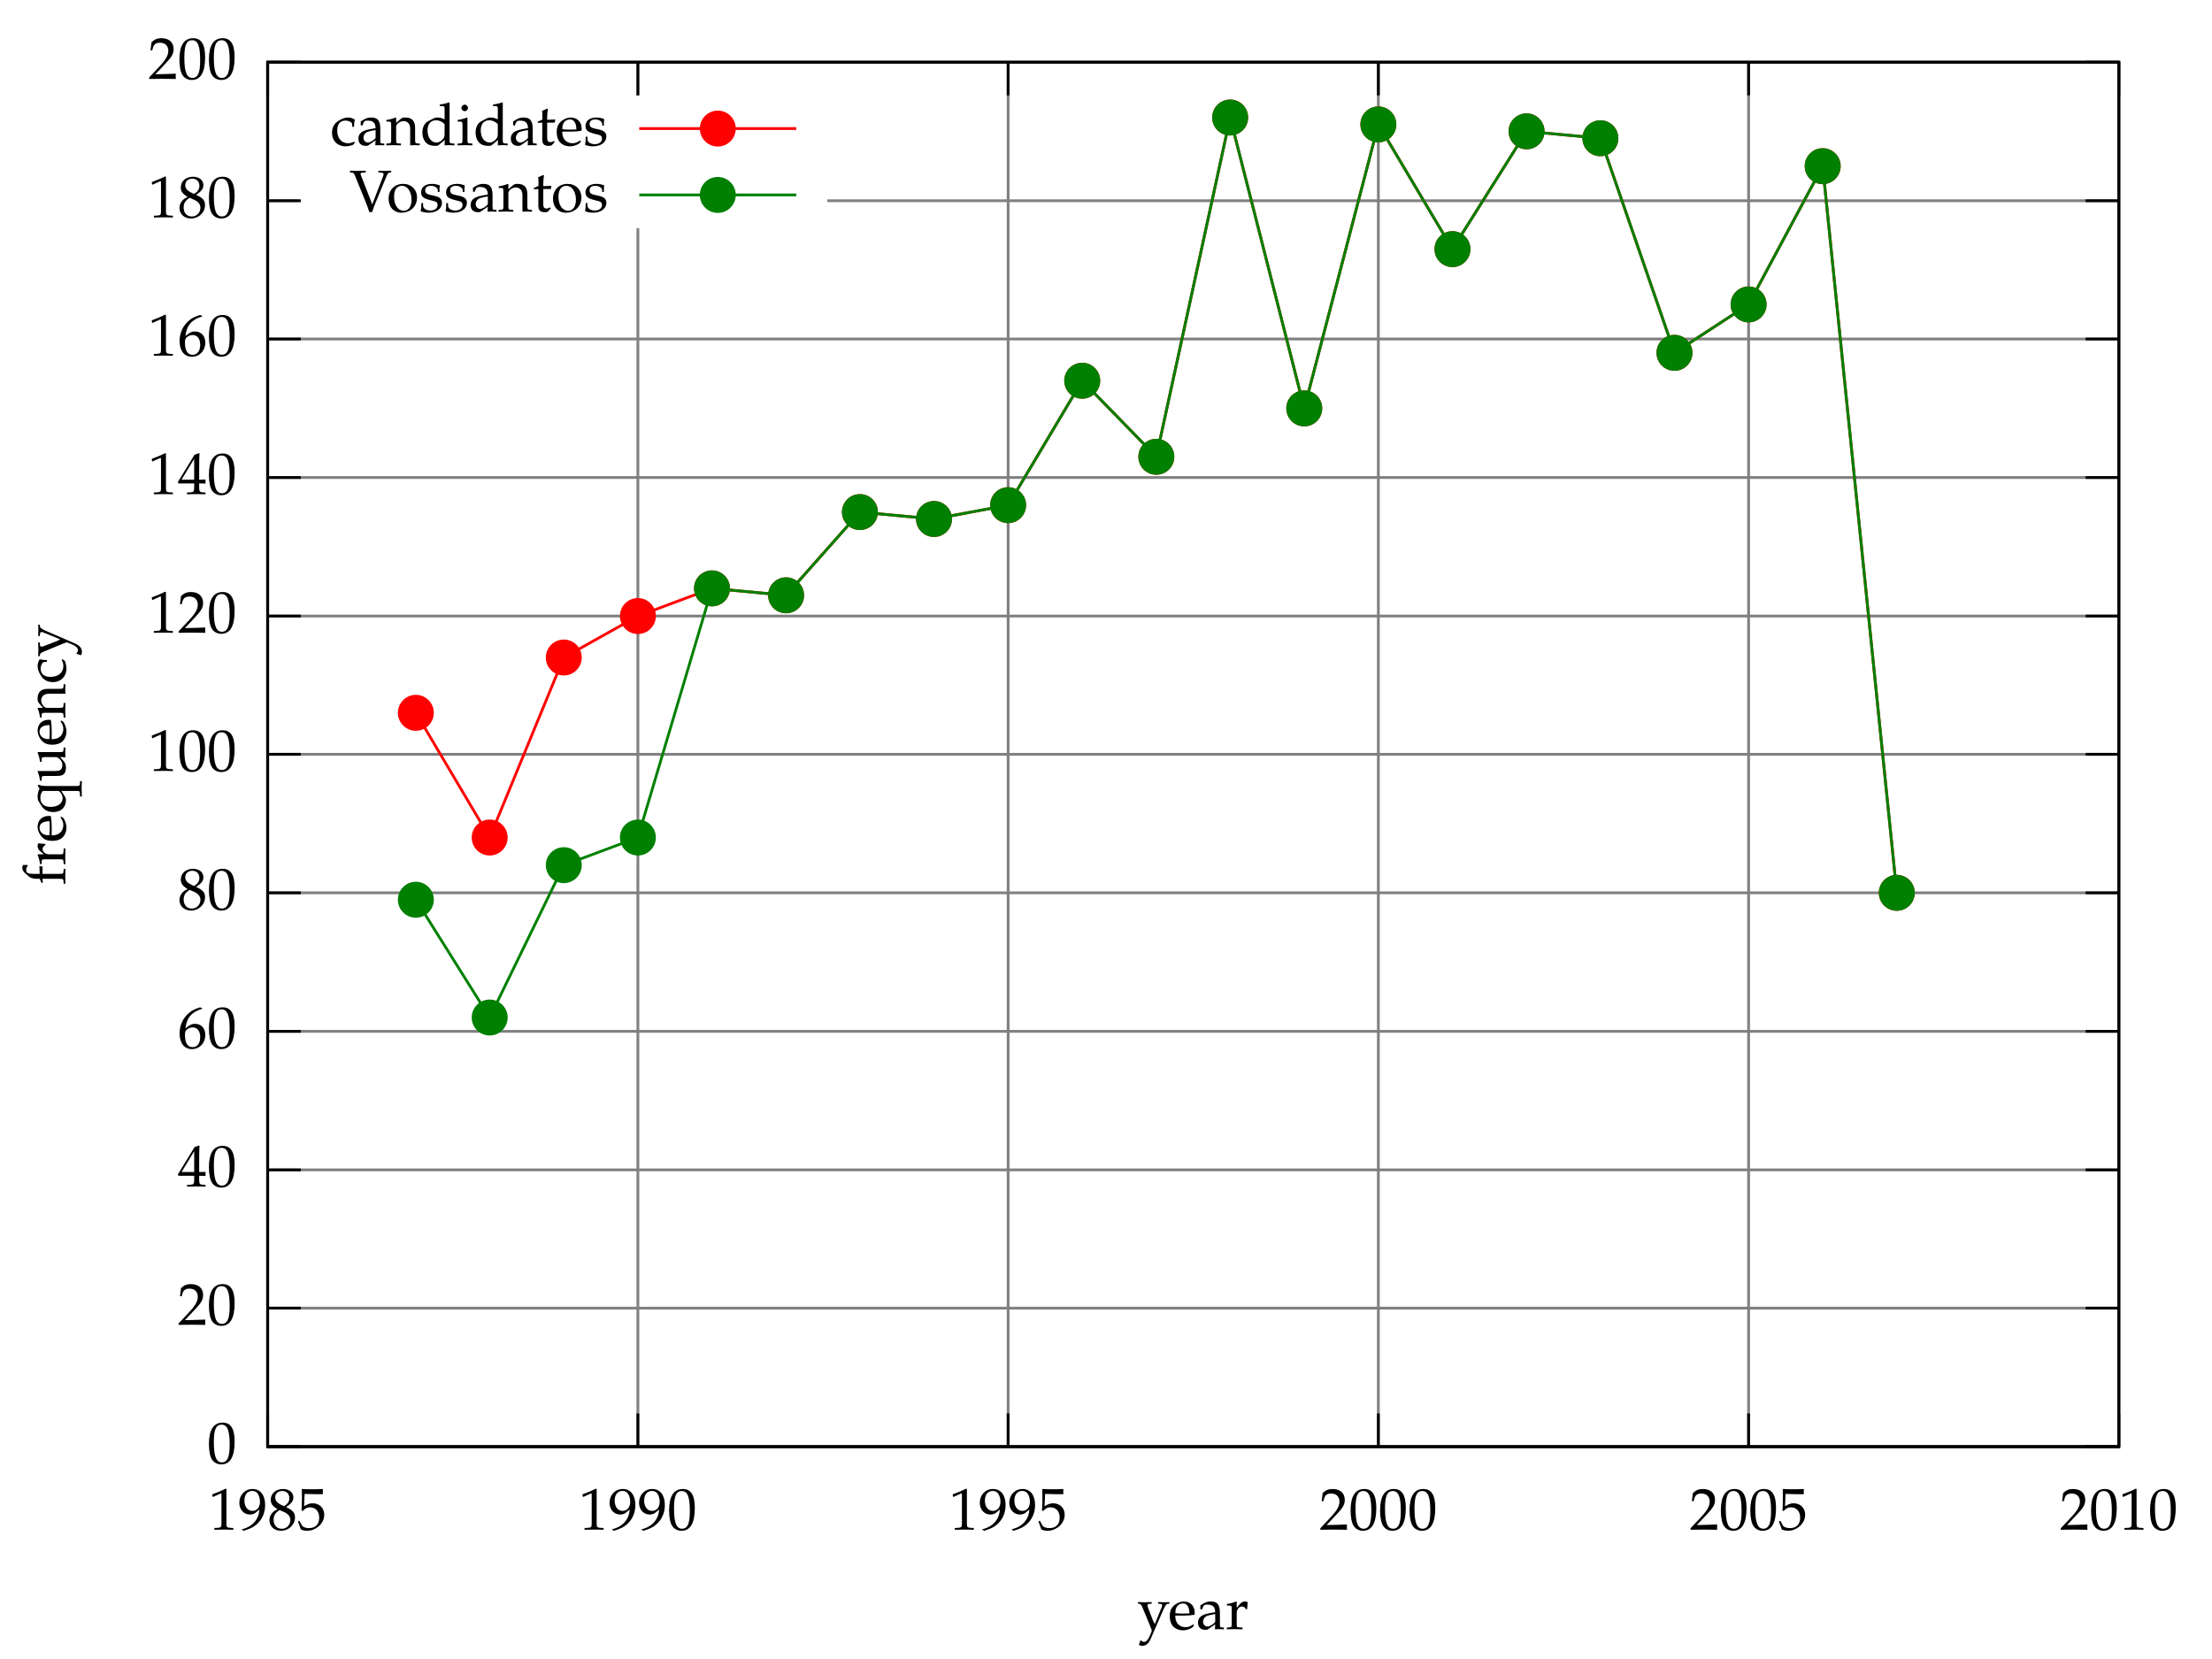
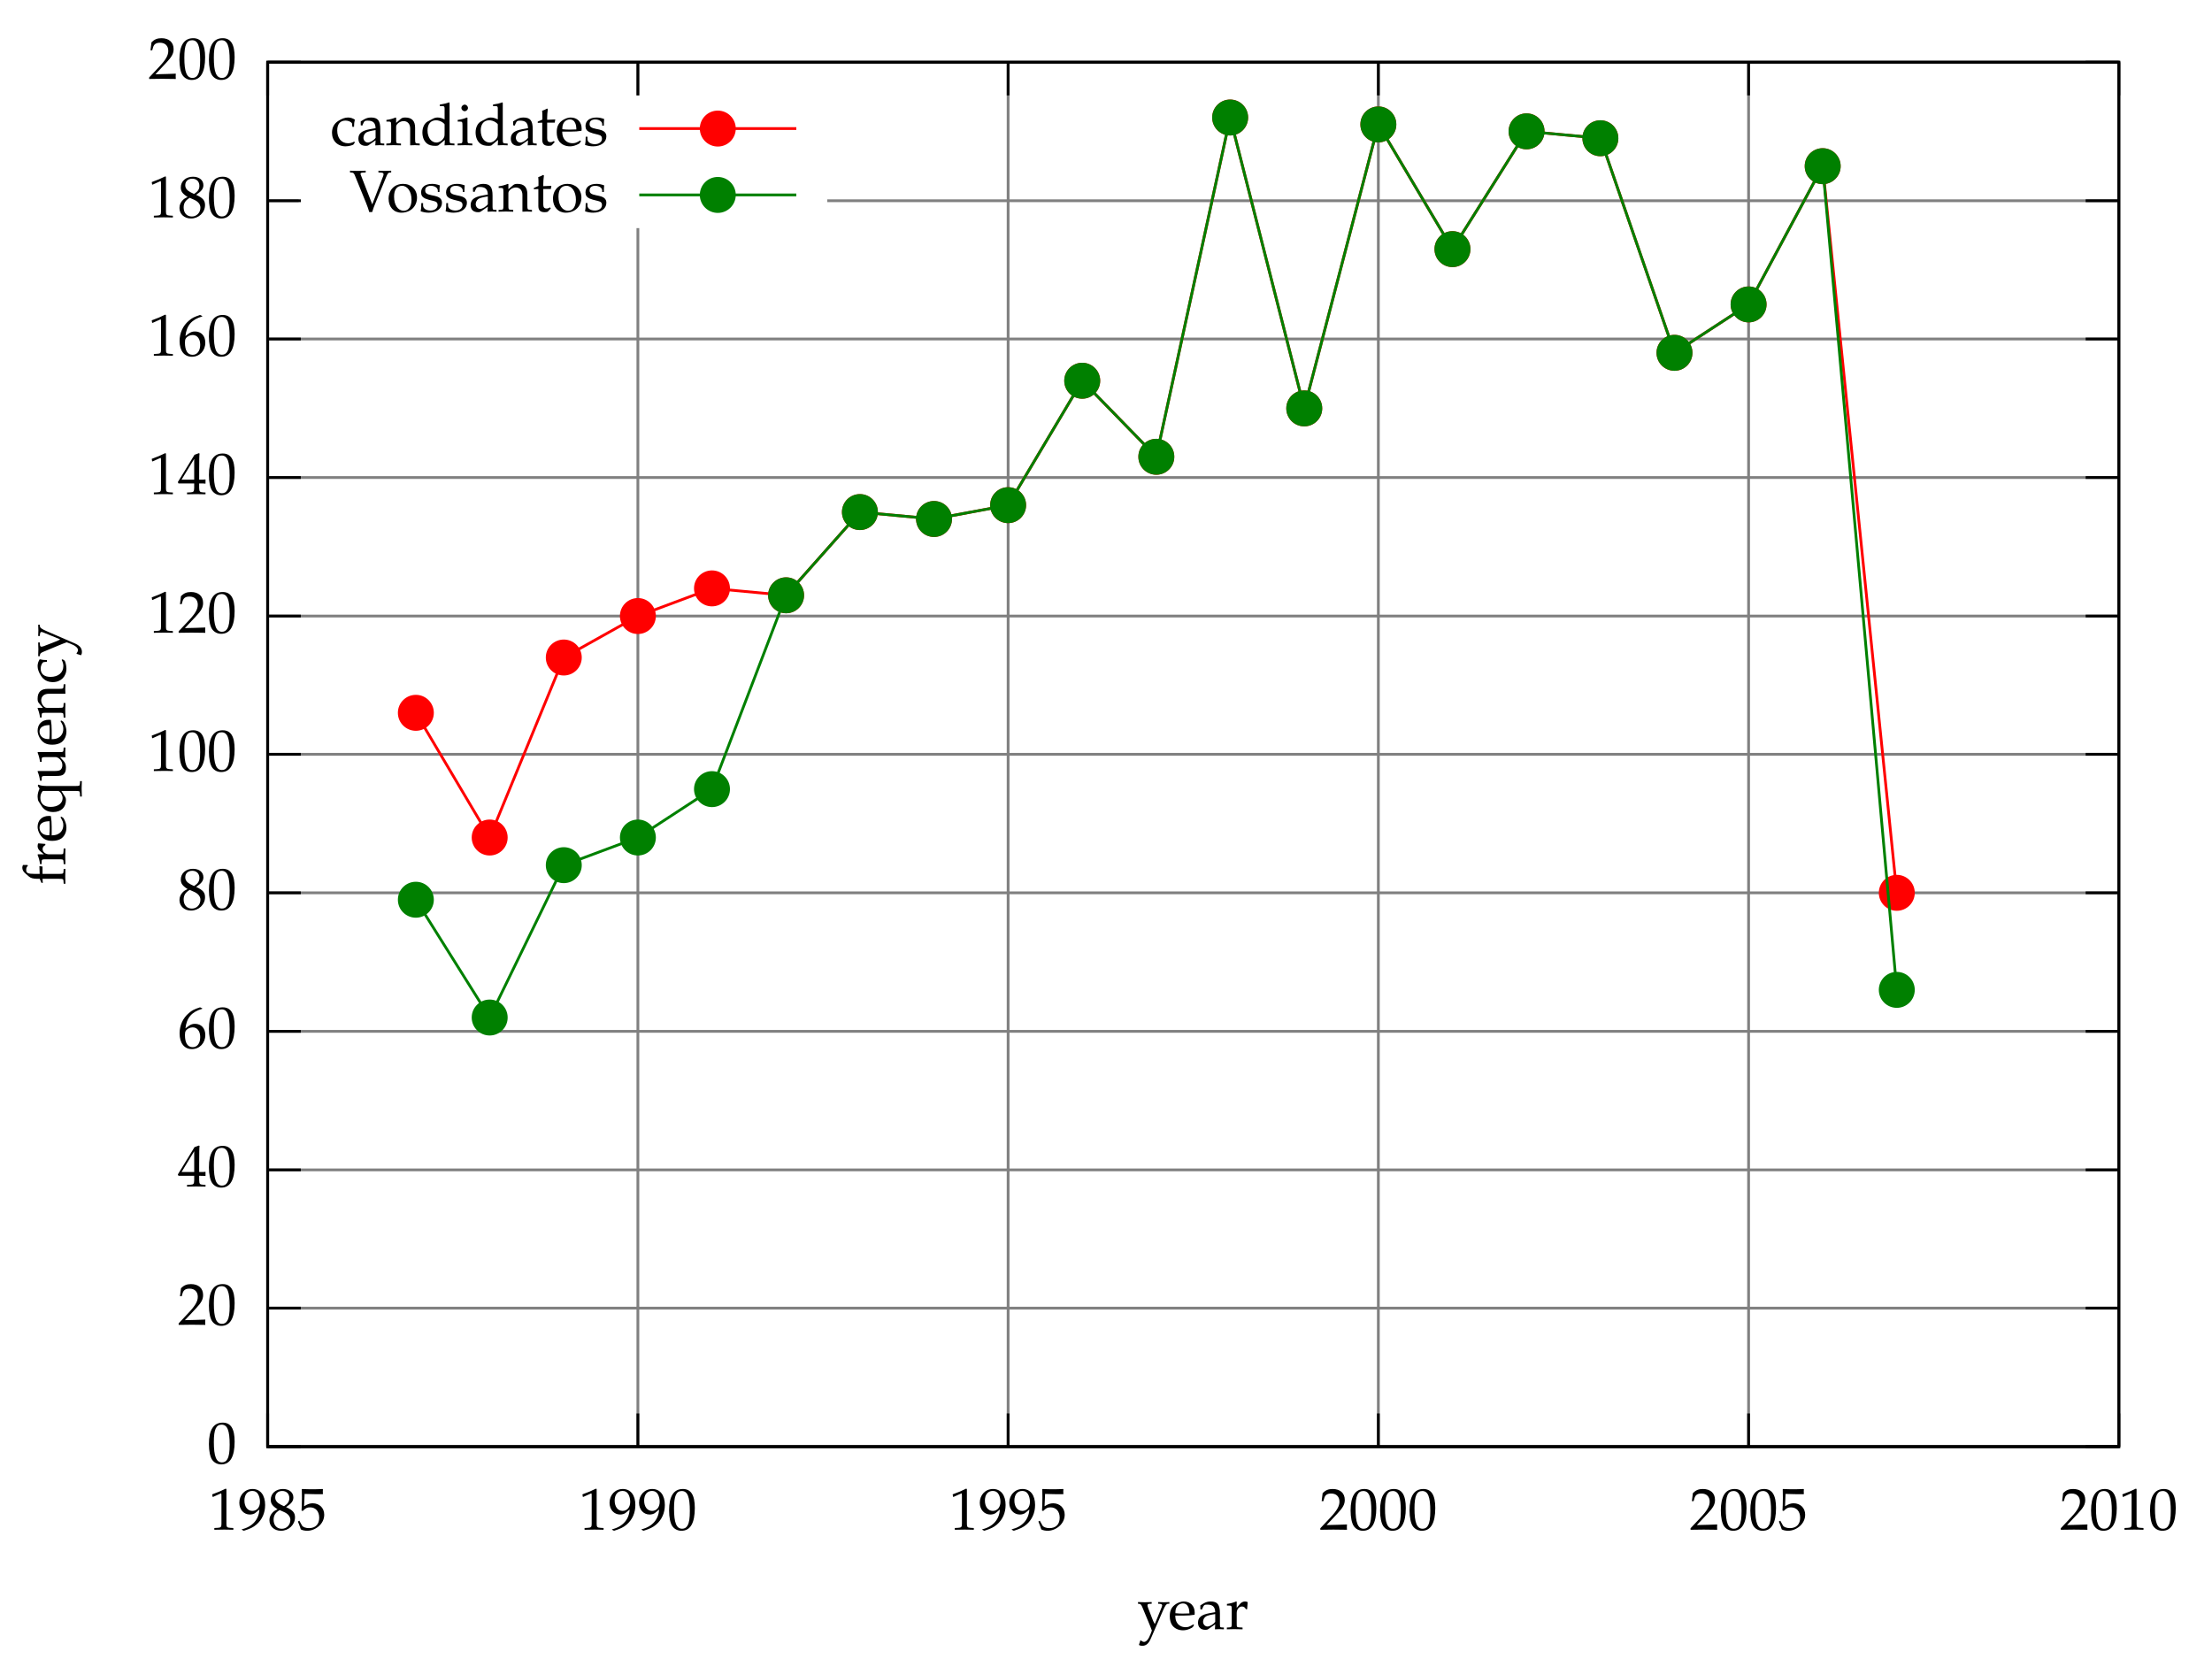
<svg xmlns="http://www.w3.org/2000/svg" xmlns:xlink="http://www.w3.org/1999/xlink" viewBox="0 0 800 600">
  <g id="gnuplot_canvas">
    <rect x="0" y="0" width="800" height="600" fill="none" />
    <defs>
      <circle id="gpDot" r="0.5" stroke-width="0.5" />
      <path id="gpPt0" stroke-width="0.167" stroke="currentColor" d="M-1,0 h2 M0,-1 v2" />
      <path id="gpPt1" stroke-width="0.167" stroke="currentColor" d="M-1,-1 L1,1 M1,-1 L-1,1" />
      <path id="gpPt2" stroke-width="0.167" stroke="currentColor" d="M-1,0 L1,0 M0,-1 L0,1 M-1,-1 L1,1 M-1,1 L1,-1" />
      <rect id="gpPt3" stroke-width="0.167" stroke="currentColor" x="-1" y="-1" width="2" height="2" />
      <rect id="gpPt4" stroke-width="0.167" stroke="currentColor" fill="currentColor" x="-1" y="-1" width="2" height="2" />
      <circle id="gpPt5" stroke-width="0.167" stroke="currentColor" cx="0" cy="0" r="1" />
      <use xlink:href="#gpPt5" id="gpPt6" fill="currentColor" stroke="none" />
      <path id="gpPt7" stroke-width="0.167" stroke="currentColor" d="M0,-1.33 L-1.33,0.67 L1.33,0.67 z" />
      <use xlink:href="#gpPt7" id="gpPt8" fill="currentColor" stroke="none" />
      <use xlink:href="#gpPt7" id="gpPt9" stroke="currentColor" transform="rotate(180)" />
      <use xlink:href="#gpPt9" id="gpPt10" fill="currentColor" stroke="none" />
      <use xlink:href="#gpPt3" id="gpPt11" stroke="currentColor" transform="rotate(45)" />
      <use xlink:href="#gpPt11" id="gpPt12" fill="currentColor" stroke="none" />
      <filter id="greybox" filterUnits="objectBoundingBox" x="0" y="0" height="1" width="1">
        <feFlood flood-color="lightgrey" flood-opacity="1" result="grey" />
        <feComposite in="SourceGraphic" in2="grey" operator="atop" />
      </filter>
    </defs>
    <g style="fill:none; color:white; stroke:black; stroke-width:1.00; stroke-linecap:butt; stroke-linejoin:miter">
</g>
    <g style="fill:none; color:black; stroke:currentColor; stroke-width:1.00; stroke-linecap:butt; stroke-linejoin:miter">
</g>
    <g style="fill:none; color:red; stroke:currentColor; stroke-width:1.00; stroke-linecap:butt; stroke-linejoin:miter">
      <path stroke="gray" class="gridline" d="M96.8,523.2 L766.3,523.2  " />
    </g>
    <g style="fill:none; color:black; stroke:currentColor; stroke-width:1.00; stroke-linecap:butt; stroke-linejoin:miter">
      <path stroke="black" d="M96.8,523.2 L108.8,523.2 M766.3,523.2 L754.3,523.2  " />
      <g transform="translate(85.6,529.2)" style="stroke:none; fill:black; font-family:Palatino Linotype, Book Antiqua, Palatino, FreeSerif, serif; font-size:16.00pt; text-anchor:end">
        <text>
          <tspan> 0</tspan>
        </text>
      </g>
    </g>
    <g style="fill:none; color:red; stroke:currentColor; stroke-width:1.00; stroke-linecap:butt; stroke-linejoin:miter">
      <path stroke="gray" class="gridline" d="M96.8,473.1 L766.3,473.1  " />
    </g>
    <g style="fill:none; color:black; stroke:currentColor; stroke-width:1.00; stroke-linecap:butt; stroke-linejoin:miter">
      <path stroke="black" d="M96.8,473.1 L108.8,473.1 M766.3,473.1 L754.3,473.1  " />
      <g transform="translate(85.6,479.1)" style="stroke:none; fill:black; font-family:Palatino Linotype, Book Antiqua, Palatino, FreeSerif, serif; font-size:16.00pt; text-anchor:end">
        <text>
          <tspan> 20</tspan>
        </text>
      </g>
    </g>
    <g style="fill:none; color:red; stroke:currentColor; stroke-width:1.00; stroke-linecap:butt; stroke-linejoin:miter">
      <path stroke="gray" class="gridline" d="M96.8,423.1 L766.3,423.1  " />
    </g>
    <g style="fill:none; color:black; stroke:currentColor; stroke-width:1.00; stroke-linecap:butt; stroke-linejoin:miter">
      <path stroke="black" d="M96.8,423.1 L108.8,423.1 M766.3,423.1 L754.3,423.1  " />
      <g transform="translate(85.6,429.1)" style="stroke:none; fill:black; font-family:Palatino Linotype, Book Antiqua, Palatino, FreeSerif, serif; font-size:16.00pt; text-anchor:end">
        <text>
          <tspan> 40</tspan>
        </text>
      </g>
    </g>
    <g style="fill:none; color:red; stroke:currentColor; stroke-width:1.00; stroke-linecap:butt; stroke-linejoin:miter">
      <path stroke="gray" class="gridline" d="M96.8,373.0 L766.3,373.0  " />
    </g>
    <g style="fill:none; color:black; stroke:currentColor; stroke-width:1.00; stroke-linecap:butt; stroke-linejoin:miter">
      <path stroke="black" d="M96.8,373.0 L108.8,373.0 M766.3,373.0 L754.3,373.0  " />
      <g transform="translate(85.6,379.0)" style="stroke:none; fill:black; font-family:Palatino Linotype, Book Antiqua, Palatino, FreeSerif, serif; font-size:16.00pt; text-anchor:end">
        <text>
          <tspan> 60</tspan>
        </text>
      </g>
    </g>
    <g style="fill:none; color:red; stroke:currentColor; stroke-width:1.00; stroke-linecap:butt; stroke-linejoin:miter">
      <path stroke="gray" class="gridline" d="M96.8,322.9 L766.3,322.9  " />
    </g>
    <g style="fill:none; color:black; stroke:currentColor; stroke-width:1.00; stroke-linecap:butt; stroke-linejoin:miter">
      <path stroke="black" d="M96.8,322.9 L108.8,322.9 M766.3,322.9 L754.3,322.9  " />
      <g transform="translate(85.6,328.9)" style="stroke:none; fill:black; font-family:Palatino Linotype, Book Antiqua, Palatino, FreeSerif, serif; font-size:16.00pt; text-anchor:end">
        <text>
          <tspan> 80</tspan>
        </text>
      </g>
    </g>
    <g style="fill:none; color:red; stroke:currentColor; stroke-width:1.00; stroke-linecap:butt; stroke-linejoin:miter">
      <path stroke="gray" class="gridline" d="M96.8,272.8 L766.3,272.8  " />
    </g>
    <g style="fill:none; color:black; stroke:currentColor; stroke-width:1.00; stroke-linecap:butt; stroke-linejoin:miter">
      <path stroke="black" d="M96.8,272.8 L108.8,272.8 M766.3,272.8 L754.3,272.8  " />
      <g transform="translate(85.6,278.8)" style="stroke:none; fill:black; font-family:Palatino Linotype, Book Antiqua, Palatino, FreeSerif, serif; font-size:16.00pt; text-anchor:end">
        <text>
          <tspan> 100</tspan>
        </text>
      </g>
    </g>
    <g style="fill:none; color:red; stroke:currentColor; stroke-width:1.00; stroke-linecap:butt; stroke-linejoin:miter">
      <path stroke="gray" class="gridline" d="M96.8,222.8 L766.3,222.8  " />
    </g>
    <g style="fill:none; color:black; stroke:currentColor; stroke-width:1.00; stroke-linecap:butt; stroke-linejoin:miter">
      <path stroke="black" d="M96.8,222.8 L108.8,222.8 M766.3,222.8 L754.3,222.8  " />
      <g transform="translate(85.6,228.8)" style="stroke:none; fill:black; font-family:Palatino Linotype, Book Antiqua, Palatino, FreeSerif, serif; font-size:16.00pt; text-anchor:end">
        <text>
          <tspan> 120</tspan>
        </text>
      </g>
    </g>
    <g style="fill:none; color:red; stroke:currentColor; stroke-width:1.00; stroke-linecap:butt; stroke-linejoin:miter">
      <path stroke="gray" class="gridline" d="M96.8,172.7 L766.3,172.7  " />
    </g>
    <g style="fill:none; color:black; stroke:currentColor; stroke-width:1.00; stroke-linecap:butt; stroke-linejoin:miter">
      <path stroke="black" d="M96.8,172.7 L108.8,172.7 M766.3,172.7 L754.3,172.7  " />
      <g transform="translate(85.6,178.7)" style="stroke:none; fill:black; font-family:Palatino Linotype, Book Antiqua, Palatino, FreeSerif, serif; font-size:16.00pt; text-anchor:end">
        <text>
          <tspan> 140</tspan>
        </text>
      </g>
    </g>
    <g style="fill:none; color:red; stroke:currentColor; stroke-width:1.00; stroke-linecap:butt; stroke-linejoin:miter">
      <path stroke="gray" class="gridline" d="M96.8,122.6 L766.3,122.6  " />
    </g>
    <g style="fill:none; color:black; stroke:currentColor; stroke-width:1.00; stroke-linecap:butt; stroke-linejoin:miter">
      <path stroke="black" d="M96.8,122.6 L108.8,122.6 M766.3,122.6 L754.3,122.6  " />
      <g transform="translate(85.6,128.6)" style="stroke:none; fill:black; font-family:Palatino Linotype, Book Antiqua, Palatino, FreeSerif, serif; font-size:16.00pt; text-anchor:end">
        <text>
          <tspan> 160</tspan>
        </text>
      </g>
    </g>
    <g style="fill:none; color:red; stroke:currentColor; stroke-width:1.00; stroke-linecap:butt; stroke-linejoin:miter">
      <path stroke="gray" class="gridline" d="M96.8,72.6 L108.0,72.6 M299.2,72.6 L766.3,72.6  " />
    </g>
    <g style="fill:none; color:black; stroke:currentColor; stroke-width:1.00; stroke-linecap:butt; stroke-linejoin:miter">
      <path stroke="black" d="M96.8,72.6 L108.8,72.6 M766.3,72.6 L754.3,72.6  " />
      <g transform="translate(85.6,78.6)" style="stroke:none; fill:black; font-family:Palatino Linotype, Book Antiqua, Palatino, FreeSerif, serif; font-size:16.00pt; text-anchor:end">
        <text>
          <tspan> 180</tspan>
        </text>
      </g>
    </g>
    <g style="fill:none; color:red; stroke:currentColor; stroke-width:1.00; stroke-linecap:butt; stroke-linejoin:miter">
      <path stroke="gray" class="gridline" d="M96.8,22.5 L766.3,22.5  " />
    </g>
    <g style="fill:none; color:black; stroke:currentColor; stroke-width:1.00; stroke-linecap:butt; stroke-linejoin:miter">
      <path stroke="black" d="M96.8,22.5 L108.8,22.5 M766.3,22.5 L754.3,22.5  " />
      <g transform="translate(85.6,28.5)" style="stroke:none; fill:black; font-family:Palatino Linotype, Book Antiqua, Palatino, FreeSerif, serif; font-size:16.00pt; text-anchor:end">
        <text>
          <tspan> 200</tspan>
        </text>
      </g>
    </g>
    <g style="fill:none; color:red; stroke:currentColor; stroke-width:1.00; stroke-linecap:butt; stroke-linejoin:miter">
      <path stroke="gray" class="gridline" d="M96.8,523.2 L96.8,22.5  " />
    </g>
    <g style="fill:none; color:black; stroke:currentColor; stroke-width:1.00; stroke-linecap:butt; stroke-linejoin:miter">
      <path stroke="black" d="M96.8,523.2 L96.8,511.2 M96.8,22.5 L96.8,34.5  " />
      <g transform="translate(96.8,553.2)" style="stroke:none; fill:black; font-family:Palatino Linotype, Book Antiqua, Palatino, FreeSerif, serif; font-size:16.00pt; text-anchor:middle">
        <text>
          <tspan> 1985</tspan>
        </text>
      </g>
    </g>
    <g style="fill:none; color:red; stroke:currentColor; stroke-width:1.00; stroke-linecap:butt; stroke-linejoin:miter">
      <path stroke="gray" class="gridline" d="M230.7,523.2 L230.7,82.5 M230.7,34.5 L230.7,22.5  " />
    </g>
    <g style="fill:none; color:black; stroke:currentColor; stroke-width:1.00; stroke-linecap:butt; stroke-linejoin:miter">
      <path stroke="black" d="M230.7,523.2 L230.7,511.2 M230.7,22.5 L230.7,34.5  " />
      <g transform="translate(230.7,553.2)" style="stroke:none; fill:black; font-family:Palatino Linotype, Book Antiqua, Palatino, FreeSerif, serif; font-size:16.00pt; text-anchor:middle">
        <text>
          <tspan> 1990</tspan>
        </text>
      </g>
    </g>
    <g style="fill:none; color:red; stroke:currentColor; stroke-width:1.00; stroke-linecap:butt; stroke-linejoin:miter">
      <path stroke="gray" class="gridline" d="M364.6,523.2 L364.6,22.5  " />
    </g>
    <g style="fill:none; color:black; stroke:currentColor; stroke-width:1.00; stroke-linecap:butt; stroke-linejoin:miter">
      <path stroke="black" d="M364.6,523.2 L364.6,511.2 M364.6,22.5 L364.6,34.5  " />
      <g transform="translate(364.6,553.2)" style="stroke:none; fill:black; font-family:Palatino Linotype, Book Antiqua, Palatino, FreeSerif, serif; font-size:16.00pt; text-anchor:middle">
        <text>
          <tspan> 1995</tspan>
        </text>
      </g>
    </g>
    <g style="fill:none; color:red; stroke:currentColor; stroke-width:1.00; stroke-linecap:butt; stroke-linejoin:miter">
      <path stroke="gray" class="gridline" d="M498.5,523.2 L498.5,22.5  " />
    </g>
    <g style="fill:none; color:black; stroke:currentColor; stroke-width:1.00; stroke-linecap:butt; stroke-linejoin:miter">
      <path stroke="black" d="M498.5,523.2 L498.5,511.2 M498.5,22.5 L498.5,34.5  " />
      <g transform="translate(498.5,553.2)" style="stroke:none; fill:black; font-family:Palatino Linotype, Book Antiqua, Palatino, FreeSerif, serif; font-size:16.00pt; text-anchor:middle">
        <text>
          <tspan> 2000</tspan>
        </text>
      </g>
    </g>
    <g style="fill:none; color:red; stroke:currentColor; stroke-width:1.00; stroke-linecap:butt; stroke-linejoin:miter">
      <path stroke="gray" class="gridline" d="M632.4,523.2 L632.4,22.5  " />
    </g>
    <g style="fill:none; color:black; stroke:currentColor; stroke-width:1.00; stroke-linecap:butt; stroke-linejoin:miter">
      <path stroke="black" d="M632.4,523.2 L632.4,511.2 M632.4,22.5 L632.4,34.5  " />
      <g transform="translate(632.4,553.2)" style="stroke:none; fill:black; font-family:Palatino Linotype, Book Antiqua, Palatino, FreeSerif, serif; font-size:16.00pt; text-anchor:middle">
        <text>
          <tspan> 2005</tspan>
        </text>
      </g>
    </g>
    <g style="fill:none; color:red; stroke:currentColor; stroke-width:1.00; stroke-linecap:butt; stroke-linejoin:miter">
      <path stroke="gray" class="gridline" d="M766.3,523.2 L766.3,22.5  " />
    </g>
    <g style="fill:none; color:black; stroke:currentColor; stroke-width:1.00; stroke-linecap:butt; stroke-linejoin:miter">
      <path stroke="black" d="M766.3,523.2 L766.3,511.2 M766.3,22.5 L766.3,34.5  " />
      <g transform="translate(766.3,553.2)" style="stroke:none; fill:black; font-family:Palatino Linotype, Book Antiqua, Palatino, FreeSerif, serif; font-size:16.00pt; text-anchor:middle">
        <text>
          <tspan> 2010</tspan>
        </text>
      </g>
      <path stroke="black" d="M96.8,22.5 L96.8,523.2 L766.3,523.2 L766.3,22.5 L96.8,22.5 Z  " />
      <g transform="translate(23.6,272.9) rotate(270)" style="stroke:none; fill:black; font-family:Palatino Linotype, Book Antiqua, Palatino, FreeSerif, serif; font-size:16.00pt; text-anchor:middle">
        <text>
          <tspan>frequency</tspan>
        </text>
      </g>
      <g transform="translate(431.5,589.2)" style="stroke:none; fill:black; font-family:Palatino Linotype, Book Antiqua, Palatino, FreeSerif, serif; font-size:16.00pt; text-anchor:middle">
        <text>
          <tspan>year</tspan>
        </text>
      </g>
    </g>
    <g id="gnuplot_plot_1">
      <g style="fill:none; color:red; stroke:currentColor; stroke-width:1.00; stroke-linecap:butt; stroke-linejoin:miter">
        <g transform="translate(220.0,52.5)" style="stroke:none; fill:black; font-family:Palatino Linotype, Book Antiqua, Palatino, FreeSerif, serif; font-size:16.00pt; text-anchor:end">
          <text>
            <tspan>candidates</tspan>
          </text>
        </g>
        <path d="M231.2,46.5 L288.0,46.5 M150.4,257.8 L177.1,302.9 L203.9,237.8 L230.7,222.8 L257.5,212.8 L284.3,215.3    L311.0,185.2 L337.8,187.7 L364.6,182.7 L391.4,137.7 L418.2,165.2 L444.9,42.5 L471.7,147.7 L498.5,45.0    L525.3,90.1 L552.1,47.5 L578.8,50.0 L605.6,127.6 L632.4,110.1 L659.2,60.1 L686.0,322.9  " />
        <use xlink:href="#gpPt6" transform="translate(150.4,257.8) scale(6.00)" />
        <use xlink:href="#gpPt6" transform="translate(177.1,302.9) scale(6.00)" />
        <use xlink:href="#gpPt6" transform="translate(203.9,237.8) scale(6.00)" />
        <use xlink:href="#gpPt6" transform="translate(230.7,222.8) scale(6.00)" />
        <use xlink:href="#gpPt6" transform="translate(257.5,212.8) scale(6.00)" />
        <use xlink:href="#gpPt6" transform="translate(284.3,215.3) scale(6.00)" />
        <use xlink:href="#gpPt6" transform="translate(311.0,185.2) scale(6.00)" />
        <use xlink:href="#gpPt6" transform="translate(337.8,187.7) scale(6.00)" />
        <use xlink:href="#gpPt6" transform="translate(364.6,182.7) scale(6.00)" />
        <use xlink:href="#gpPt6" transform="translate(391.4,137.7) scale(6.00)" />
        <use xlink:href="#gpPt6" transform="translate(418.2,165.2) scale(6.00)" />
        <use xlink:href="#gpPt6" transform="translate(444.9,42.5) scale(6.00)" />
        <use xlink:href="#gpPt6" transform="translate(471.7,147.7) scale(6.00)" />
        <use xlink:href="#gpPt6" transform="translate(498.5,45.0) scale(6.00)" />
        <use xlink:href="#gpPt6" transform="translate(525.3,90.1) scale(6.00)" />
        <use xlink:href="#gpPt6" transform="translate(552.1,47.5) scale(6.00)" />
        <use xlink:href="#gpPt6" transform="translate(578.8,50.0) scale(6.00)" />
        <use xlink:href="#gpPt6" transform="translate(605.6,127.6) scale(6.00)" />
        <use xlink:href="#gpPt6" transform="translate(632.4,110.1) scale(6.00)" />
        <use xlink:href="#gpPt6" transform="translate(659.2,60.1) scale(6.00)" />
        <use xlink:href="#gpPt6" transform="translate(686.0,322.9) scale(6.00)" />
        <use xlink:href="#gpPt6" transform="translate(259.6,46.5) scale(6.00)" />
      </g>
    </g>
    <g id="gnuplot_plot_2">
      <g style="fill:none; color:green; stroke:currentColor; stroke-width:1.00; stroke-linecap:butt; stroke-linejoin:miter">
        <g transform="translate(220.0,76.5)" style="stroke:none; fill:black; font-family:Palatino Linotype, Book Antiqua, Palatino, FreeSerif, serif; font-size:16.00pt; text-anchor:end">
          <text>
            <tspan>Vossantos</tspan>
          </text>
        </g>
-         <path d="M231.2,70.5 L288.0,70.5 M150.4,325.4 L177.1,368.0 L203.9,312.9 L230.7,302.9 L257.5,212.8 L284.3,215.3    L311.0,185.2 L337.8,187.7 L364.6,182.7 L391.4,137.7 L418.2,165.2 L444.9,42.5 L471.7,147.7 L498.5,45.0    L525.3,90.1 L552.1,47.5 L578.8,50.0 L605.6,127.6 L632.4,110.1 L659.2,60.1 L686.0,322.9  " />
+         <path d="M231.2,70.5 L288.0,70.5 M150.4,325.4 L177.1,368.0 L203.9,312.9 L230.7,302.9 L257.5,285.4 L284.3,215.3    L311.0,185.2 L337.8,187.7 L364.6,182.7 L391.4,137.7 L418.2,165.2 L444.9,42.5 L471.7,147.7 L498.5,45.0    L525.3,90.1 L552.1,47.5 L578.8,50.0 L605.6,127.6 L632.4,110.1 L659.2,60.1 L686.0,358.0  " />
        <use xlink:href="#gpPt6" transform="translate(150.4,325.4) scale(6.00)" />
        <use xlink:href="#gpPt6" transform="translate(177.1,368.0) scale(6.00)" />
        <use xlink:href="#gpPt6" transform="translate(203.9,312.9) scale(6.00)" />
        <use xlink:href="#gpPt6" transform="translate(230.7,302.9) scale(6.00)" />
-         <use xlink:href="#gpPt6" transform="translate(257.5,212.8) scale(6.00)" />
+         <use xlink:href="#gpPt6" transform="translate(257.5,285.4) scale(6.00)" />
        <use xlink:href="#gpPt6" transform="translate(284.3,215.3) scale(6.00)" />
        <use xlink:href="#gpPt6" transform="translate(311.0,185.2) scale(6.00)" />
        <use xlink:href="#gpPt6" transform="translate(337.8,187.7) scale(6.00)" />
        <use xlink:href="#gpPt6" transform="translate(364.6,182.7) scale(6.00)" />
        <use xlink:href="#gpPt6" transform="translate(391.4,137.7) scale(6.00)" />
        <use xlink:href="#gpPt6" transform="translate(418.2,165.2) scale(6.00)" />
        <use xlink:href="#gpPt6" transform="translate(444.9,42.5) scale(6.00)" />
        <use xlink:href="#gpPt6" transform="translate(471.7,147.7) scale(6.00)" />
        <use xlink:href="#gpPt6" transform="translate(498.5,45.0) scale(6.00)" />
        <use xlink:href="#gpPt6" transform="translate(525.3,90.1) scale(6.00)" />
        <use xlink:href="#gpPt6" transform="translate(552.1,47.5) scale(6.00)" />
        <use xlink:href="#gpPt6" transform="translate(578.8,50.0) scale(6.00)" />
        <use xlink:href="#gpPt6" transform="translate(605.6,127.6) scale(6.00)" />
        <use xlink:href="#gpPt6" transform="translate(632.4,110.1) scale(6.00)" />
        <use xlink:href="#gpPt6" transform="translate(659.2,60.1) scale(6.00)" />
-         <use xlink:href="#gpPt6" transform="translate(686.0,322.9) scale(6.00)" />
+         <use xlink:href="#gpPt6" transform="translate(686.0,358.0) scale(6.00)" />
        <use xlink:href="#gpPt6" transform="translate(259.6,70.5) scale(6.00)" />
      </g>
    </g>
    <g style="fill:none; color:black; stroke:currentColor; stroke-width:1.00; stroke-linecap:butt; stroke-linejoin:miter">
      <path stroke="black" d="M96.8,22.5 L96.8,523.2 L766.3,523.2 L766.3,22.5 L96.8,22.5 Z  " />
    </g>
  </g>
</svg>
